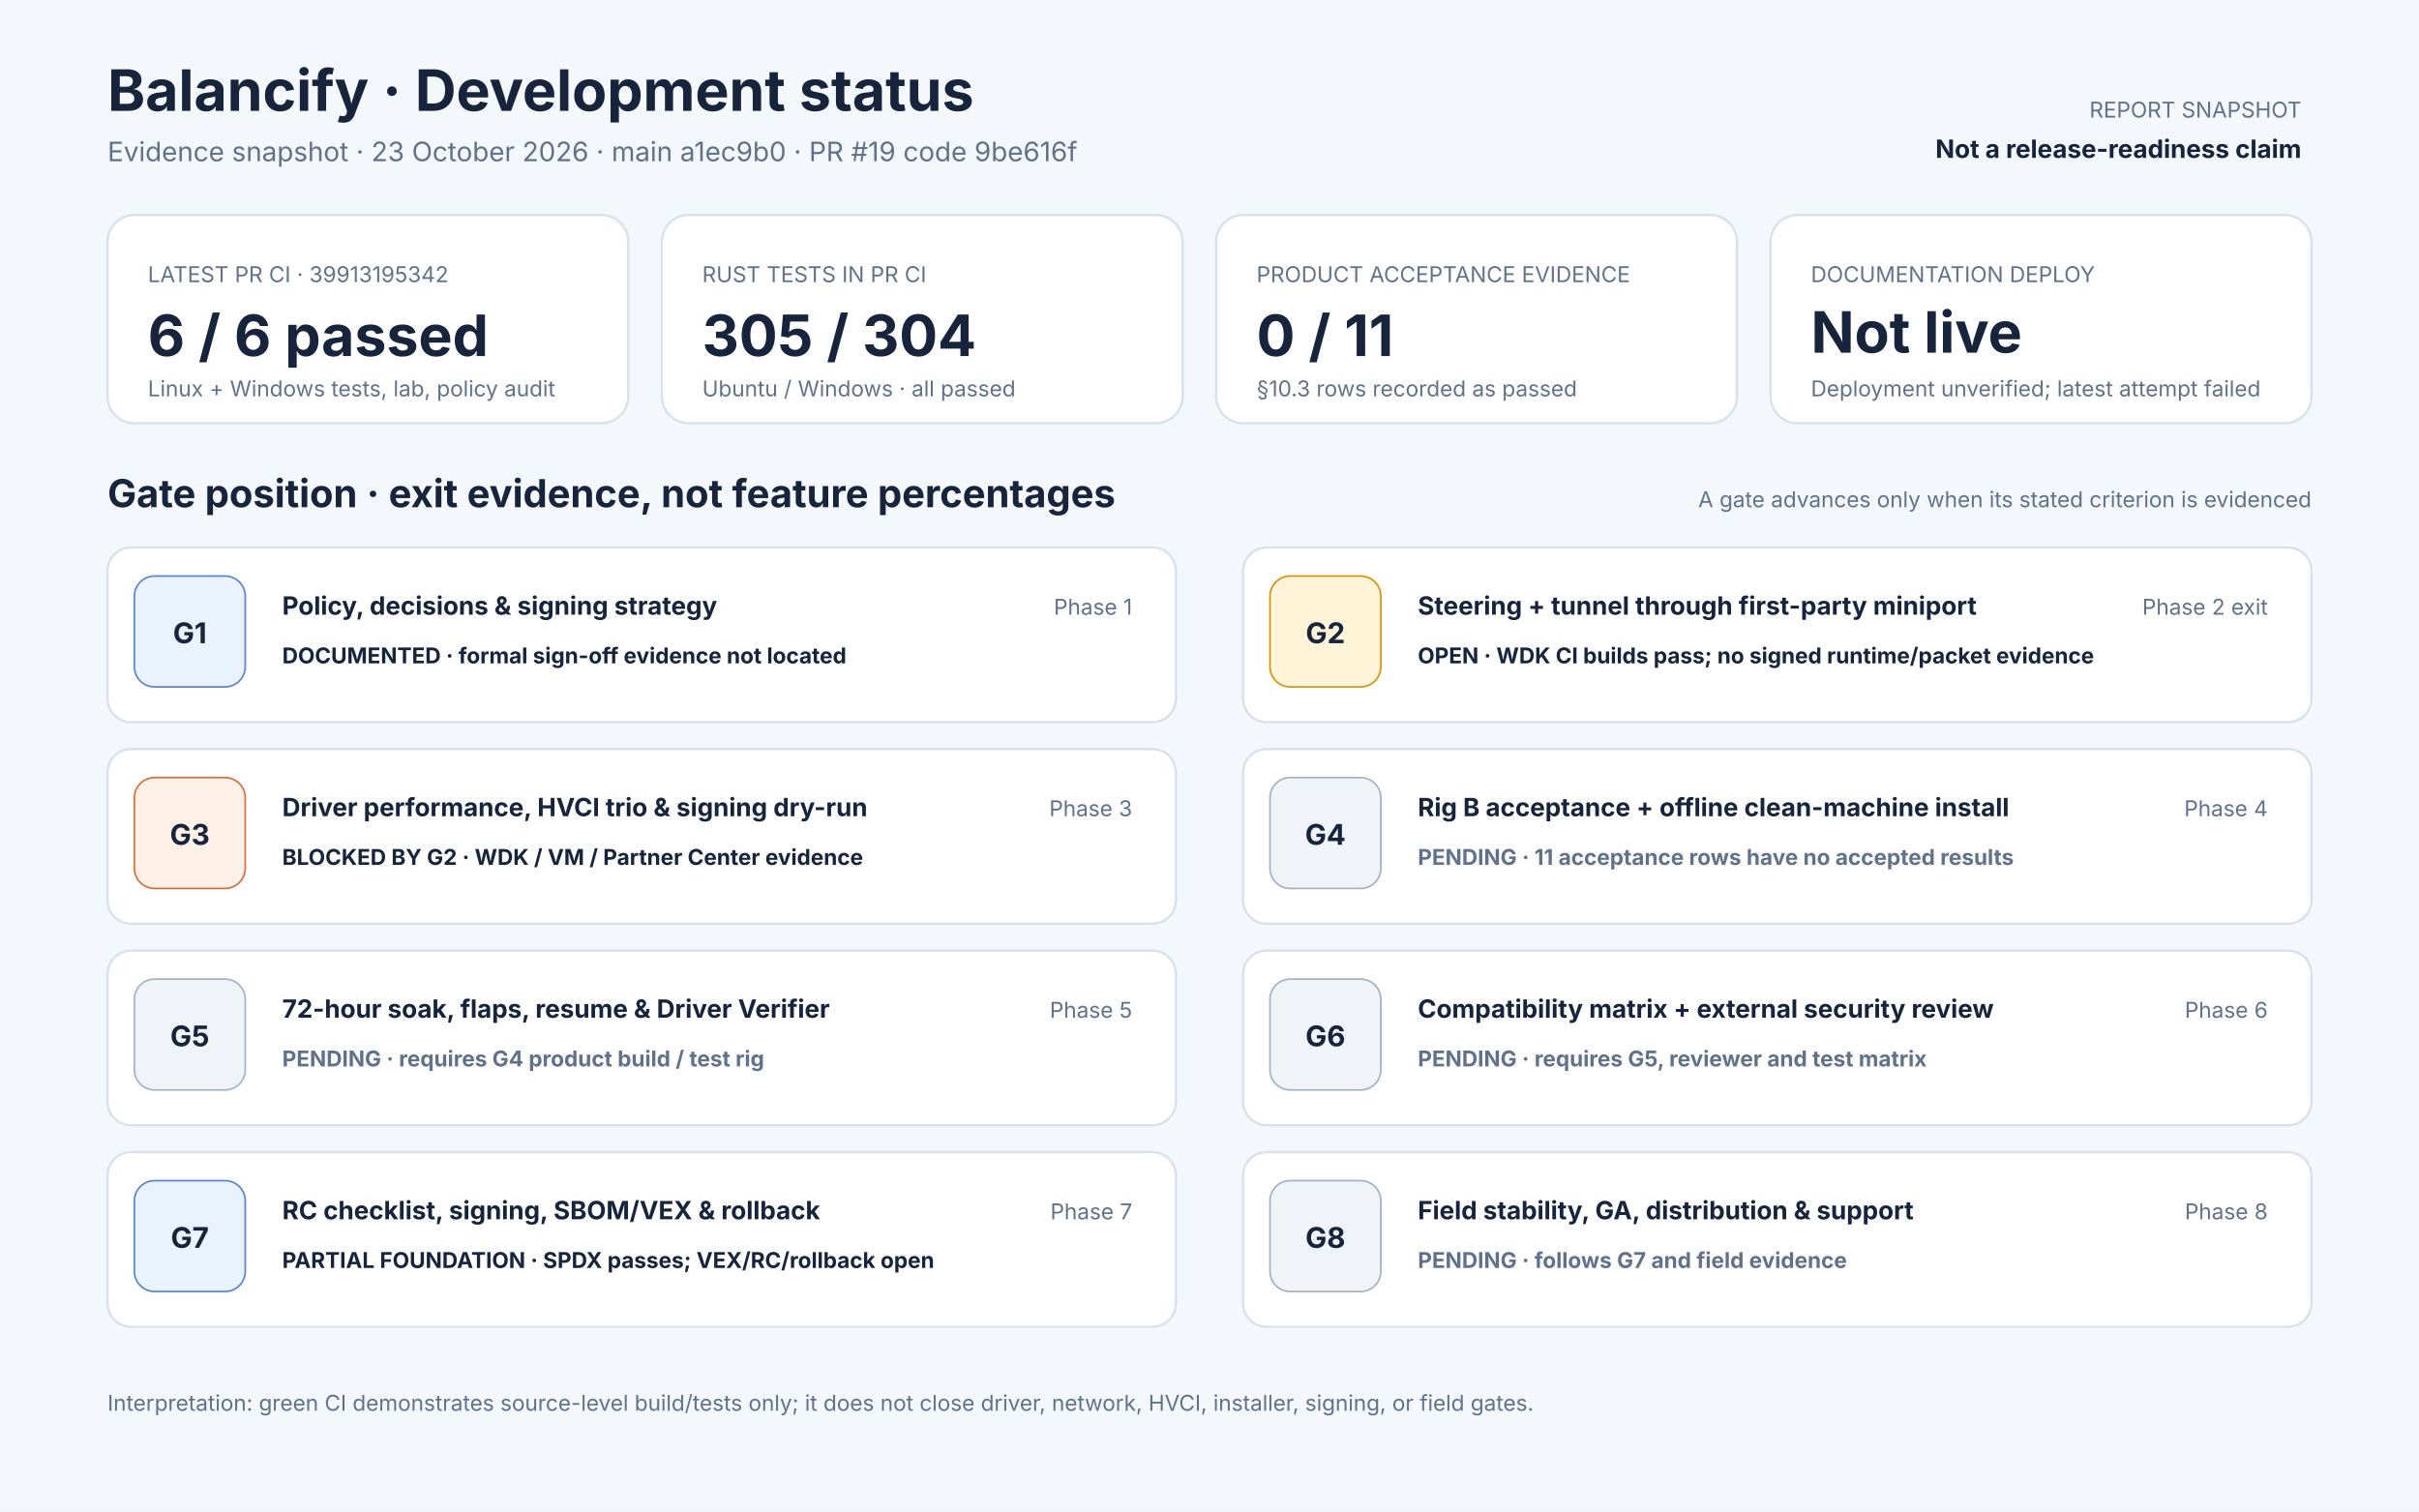
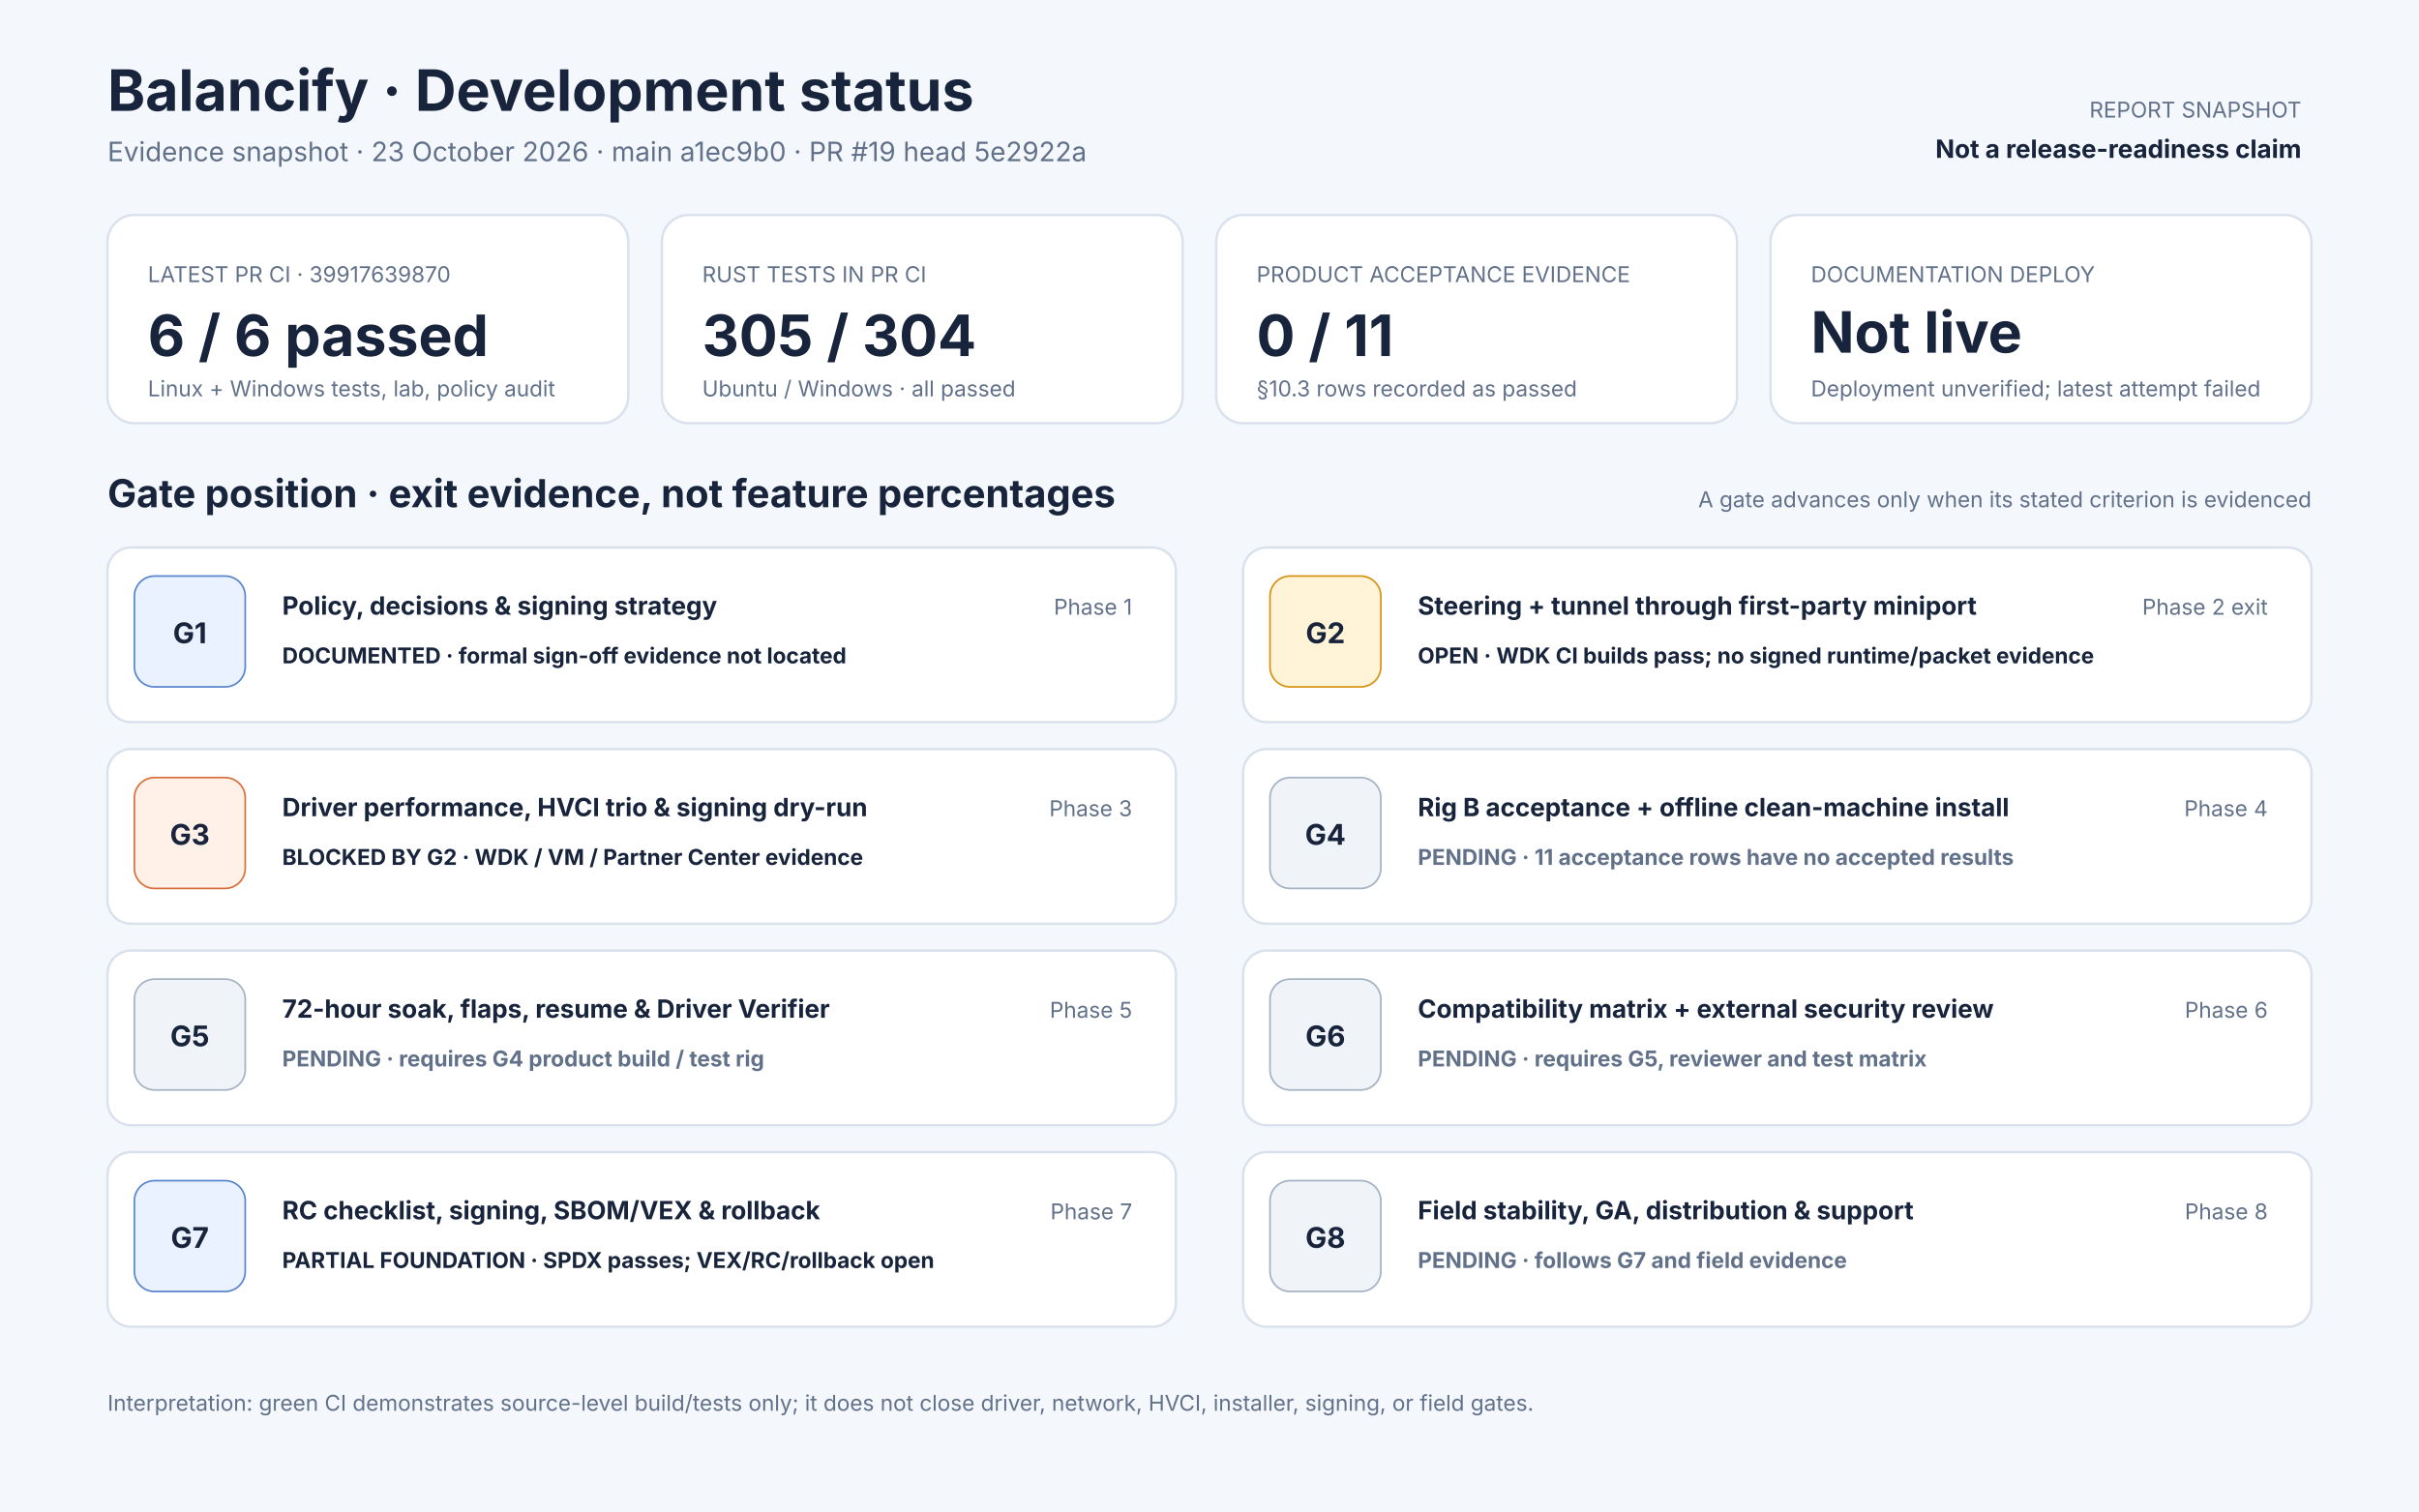
<svg xmlns="http://www.w3.org/2000/svg" viewBox="0 0 1440 900" role="img" aria-labelledby="title desc">
  <defs>
    <style>
 text{font-family:Inter,Segoe UI,Arial,sans-serif;fill:#17243b}.muted{fill:#62718a}.title{font-size:34px;font-weight:700}.sub{font-size:16px}.kpi{font-size:34px;font-weight:750}.label{font-size:15px;font-weight:650}.small{font-size:13px}.gate{font-size:17px;font-weight:750}.state{font-size:13px;font-weight:700}.card{fill:#fff;stroke:#d9e1ed;stroke-width:1.4}.pass{fill:#e5f5ee;stroke:#20a16b}.open{fill:#fff3d8;stroke:#d59312}.blocked{fill:#fff0e8;stroke:#d9703c}.pending{fill:#f0f3f8;stroke:#a5b2c3}.partial{fill:#eaf2ff;stroke:#5885cc}
</style>
  </defs>
  <rect width="1440" height="900" fill="#f4f7fb" />
  <text x="64" y="66" class="title">Balancify · Development status</text>
-   <text x="64" y="96" class="sub muted">Evidence snapshot · 23 October 2026 · main a1ec9b0 · PR #19 code 9be616f</text>
+   <text x="64" y="96" class="sub muted">Evidence snapshot · 23 October 2026 · main a1ec9b0 · PR #19 head 5e2922a</text>
  <text x="1370" y="70" text-anchor="end" class="small muted">REPORT SNAPSHOT</text>
  <text x="1370" y="94" text-anchor="end" class="label">Not a release-readiness claim</text>
  <g transform="translate(64,128)">
    <rect class="card" width="310" height="124" rx="16" />
-     <text x="24" y="40" class="small muted">LATEST PR CI · 39913195342</text>
+     <text x="24" y="40" class="small muted">LATEST PR CI · 39917639870</text>
    <text x="24" y="84" class="kpi" fill="#147a51">6 / 6 passed</text>
    <text x="24" y="108" class="small muted">Linux + Windows tests, lab, policy audit</text>
  </g>
  <g transform="translate(394,128)">
    <rect class="card" width="310" height="124" rx="16" />
    <text x="24" y="40" class="small muted">RUST TESTS IN PR CI</text>
    <text x="24" y="84" class="kpi">305 / 304</text>
    <text x="24" y="108" class="small muted">Ubuntu / Windows · all passed</text>
  </g>
  <g transform="translate(724,128)">
    <rect class="card" width="310" height="124" rx="16" />
    <text x="24" y="40" class="small muted">PRODUCT ACCEPTANCE EVIDENCE</text>
    <text x="24" y="84" class="kpi" fill="#b56225">0 / 11</text>
    <text x="24" y="108" class="small muted">§10.3 rows recorded as passed</text>
  </g>
  <g transform="translate(1054,128)">
    <rect class="card" width="322" height="124" rx="16" />
    <text x="24" y="40" class="small muted">DOCUMENTATION DEPLOY</text>
    <text x="24" y="82" class="kpi" fill="#b34a4a">Not live</text>
    <text x="24" y="108" class="small muted">Deployment unverified; latest attempt failed</text>
  </g>
  <text x="64" y="302" class="title" style="font-size:23px">Gate position · exit evidence, not feature percentages</text>
  <text x="1376" y="302" text-anchor="end" class="small muted">A gate advances only when its stated criterion is evidenced</text>
  <g transform="translate(64,326)">
    <rect class="card" width="636" height="104" rx="14" />
    <rect x="16" y="17" width="66" height="66" rx="12" class="partial" />
    <text x="49" y="57" text-anchor="middle" class="gate">G1</text>
    <text x="104" y="40" class="label">Policy, decisions &amp; signing strategy</text>
    <text x="104" y="69" class="state" fill="#3e6db1">DOCUMENTED · formal sign-off evidence not located</text>
    <text x="610" y="40" text-anchor="end" class="small muted">Phase 1</text>
  </g>
  <g transform="translate(740,326)">
    <rect class="card" width="636" height="104" rx="14" />
    <rect x="16" y="17" width="66" height="66" rx="12" class="open" />
    <text x="49" y="57" text-anchor="middle" class="gate">G2</text>
    <text x="104" y="40" class="label">Steering + tunnel through first-party miniport</text>
    <text x="104" y="69" class="state" fill="#a96e00">OPEN · WDK CI builds pass; no signed runtime/packet evidence</text>
    <text x="610" y="40" text-anchor="end" class="small muted">Phase 2 exit</text>
  </g>
  <g transform="translate(64,446)">
    <rect class="card" width="636" height="104" rx="14" />
    <rect x="16" y="17" width="66" height="66" rx="12" class="blocked" />
    <text x="49" y="57" text-anchor="middle" class="gate">G3</text>
    <text x="104" y="40" class="label">Driver performance, HVCI trio &amp; signing dry-run</text>
    <text x="104" y="69" class="state" fill="#b85b27">BLOCKED BY G2 · WDK / VM / Partner Center evidence</text>
    <text x="610" y="40" text-anchor="end" class="small muted">Phase 3</text>
  </g>
  <g transform="translate(740,446)">
    <rect class="card" width="636" height="104" rx="14" />
    <rect x="16" y="17" width="66" height="66" rx="12" class="pending" />
    <text x="49" y="57" text-anchor="middle" class="gate">G4</text>
    <text x="104" y="40" class="label">Rig B acceptance + offline clean-machine install</text>
    <text x="104" y="69" class="state muted">PENDING · 11 acceptance rows have no accepted results</text>
    <text x="610" y="40" text-anchor="end" class="small muted">Phase 4</text>
  </g>
  <g transform="translate(64,566)">
    <rect class="card" width="636" height="104" rx="14" />
    <rect x="16" y="17" width="66" height="66" rx="12" class="pending" />
    <text x="49" y="57" text-anchor="middle" class="gate">G5</text>
    <text x="104" y="40" class="label">72-hour soak, flaps, resume &amp; Driver Verifier</text>
    <text x="104" y="69" class="state muted">PENDING · requires G4 product build / test rig</text>
    <text x="610" y="40" text-anchor="end" class="small muted">Phase 5</text>
  </g>
  <g transform="translate(740,566)">
    <rect class="card" width="636" height="104" rx="14" />
    <rect x="16" y="17" width="66" height="66" rx="12" class="pending" />
    <text x="49" y="57" text-anchor="middle" class="gate">G6</text>
    <text x="104" y="40" class="label">Compatibility matrix + external security review</text>
    <text x="104" y="69" class="state muted">PENDING · requires G5, reviewer and test matrix</text>
    <text x="610" y="40" text-anchor="end" class="small muted">Phase 6</text>
  </g>
  <g transform="translate(64,686)">
    <rect class="card" width="636" height="104" rx="14" />
    <rect x="16" y="17" width="66" height="66" rx="12" class="partial" />
    <text x="49" y="57" text-anchor="middle" class="gate">G7</text>
    <text x="104" y="40" class="label">RC checklist, signing, SBOM/VEX &amp; rollback</text>
    <text x="104" y="69" class="state" fill="#3e6db1">PARTIAL FOUNDATION · SPDX passes; VEX/RC/rollback open</text>
    <text x="610" y="40" text-anchor="end" class="small muted">Phase 7</text>
  </g>
  <g transform="translate(740,686)">
    <rect class="card" width="636" height="104" rx="14" />
    <rect x="16" y="17" width="66" height="66" rx="12" class="pending" />
    <text x="49" y="57" text-anchor="middle" class="gate">G8</text>
    <text x="104" y="40" class="label">Field stability, GA, distribution &amp; support</text>
    <text x="104" y="69" class="state muted">PENDING · follows G7 and field evidence</text>
    <text x="610" y="40" text-anchor="end" class="small muted">Phase 8</text>
  </g>
  <text x="64" y="840" class="small muted">Interpretation: green CI demonstrates source-level build/tests only; it does not close driver, network, HVCI, installer, signing, or field gates.</text>
</svg>
